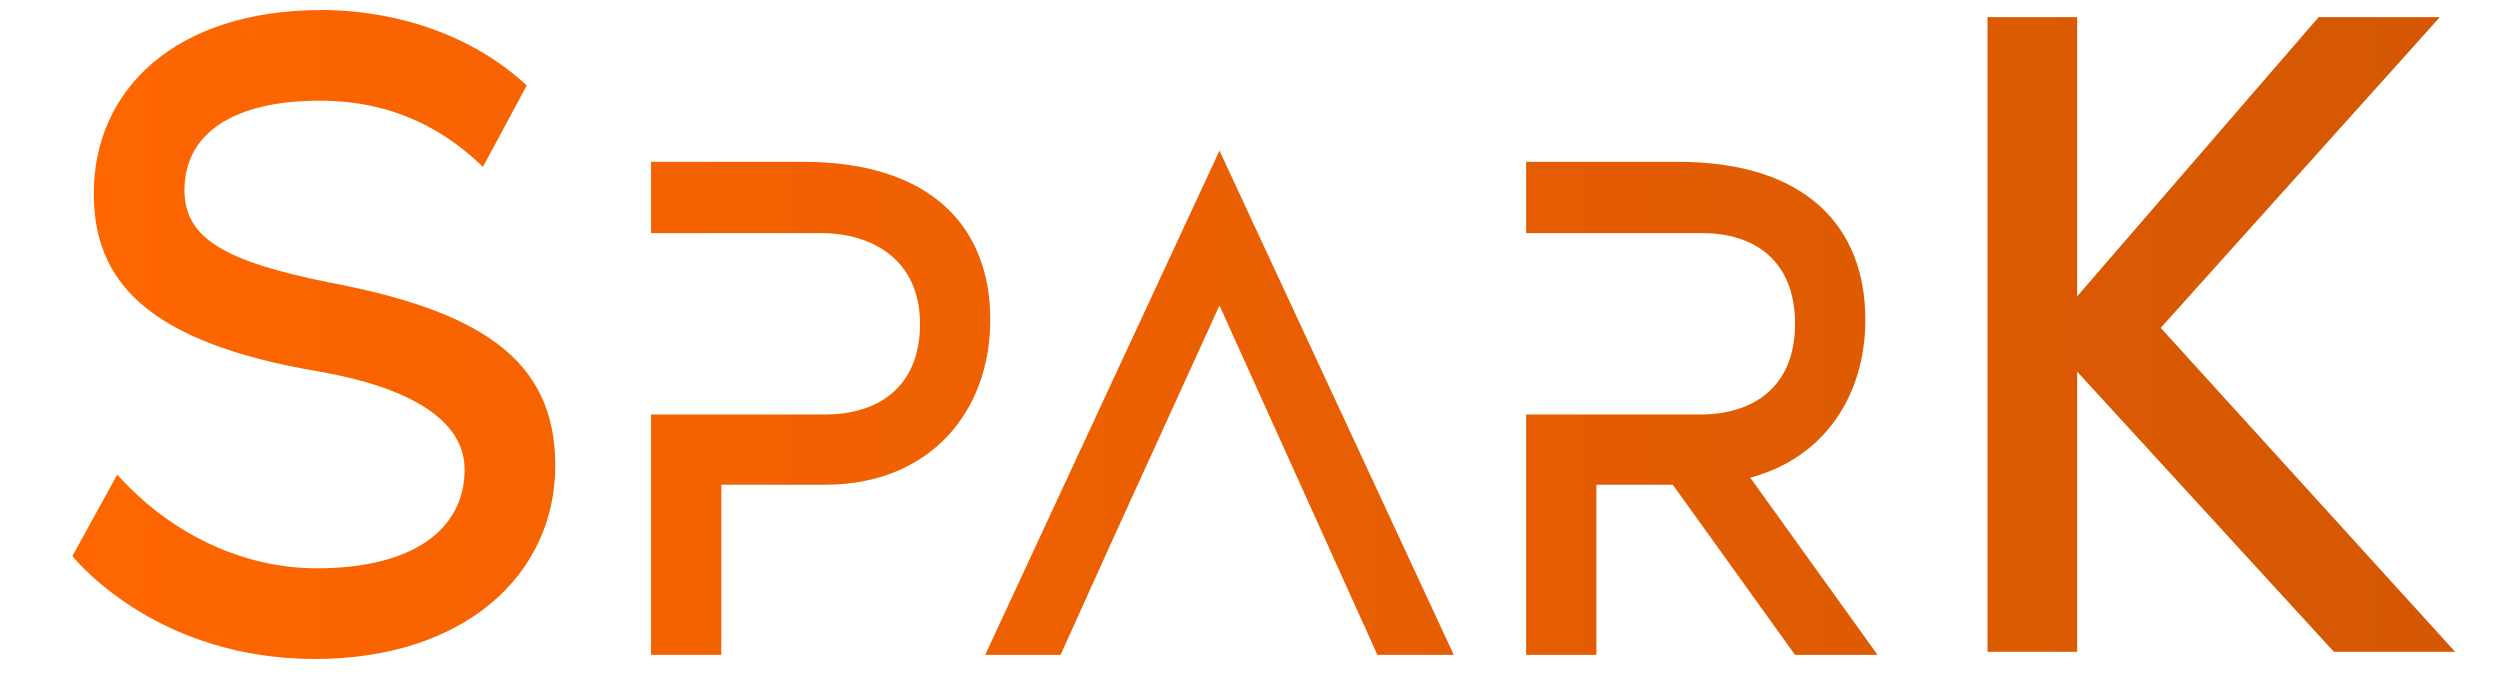
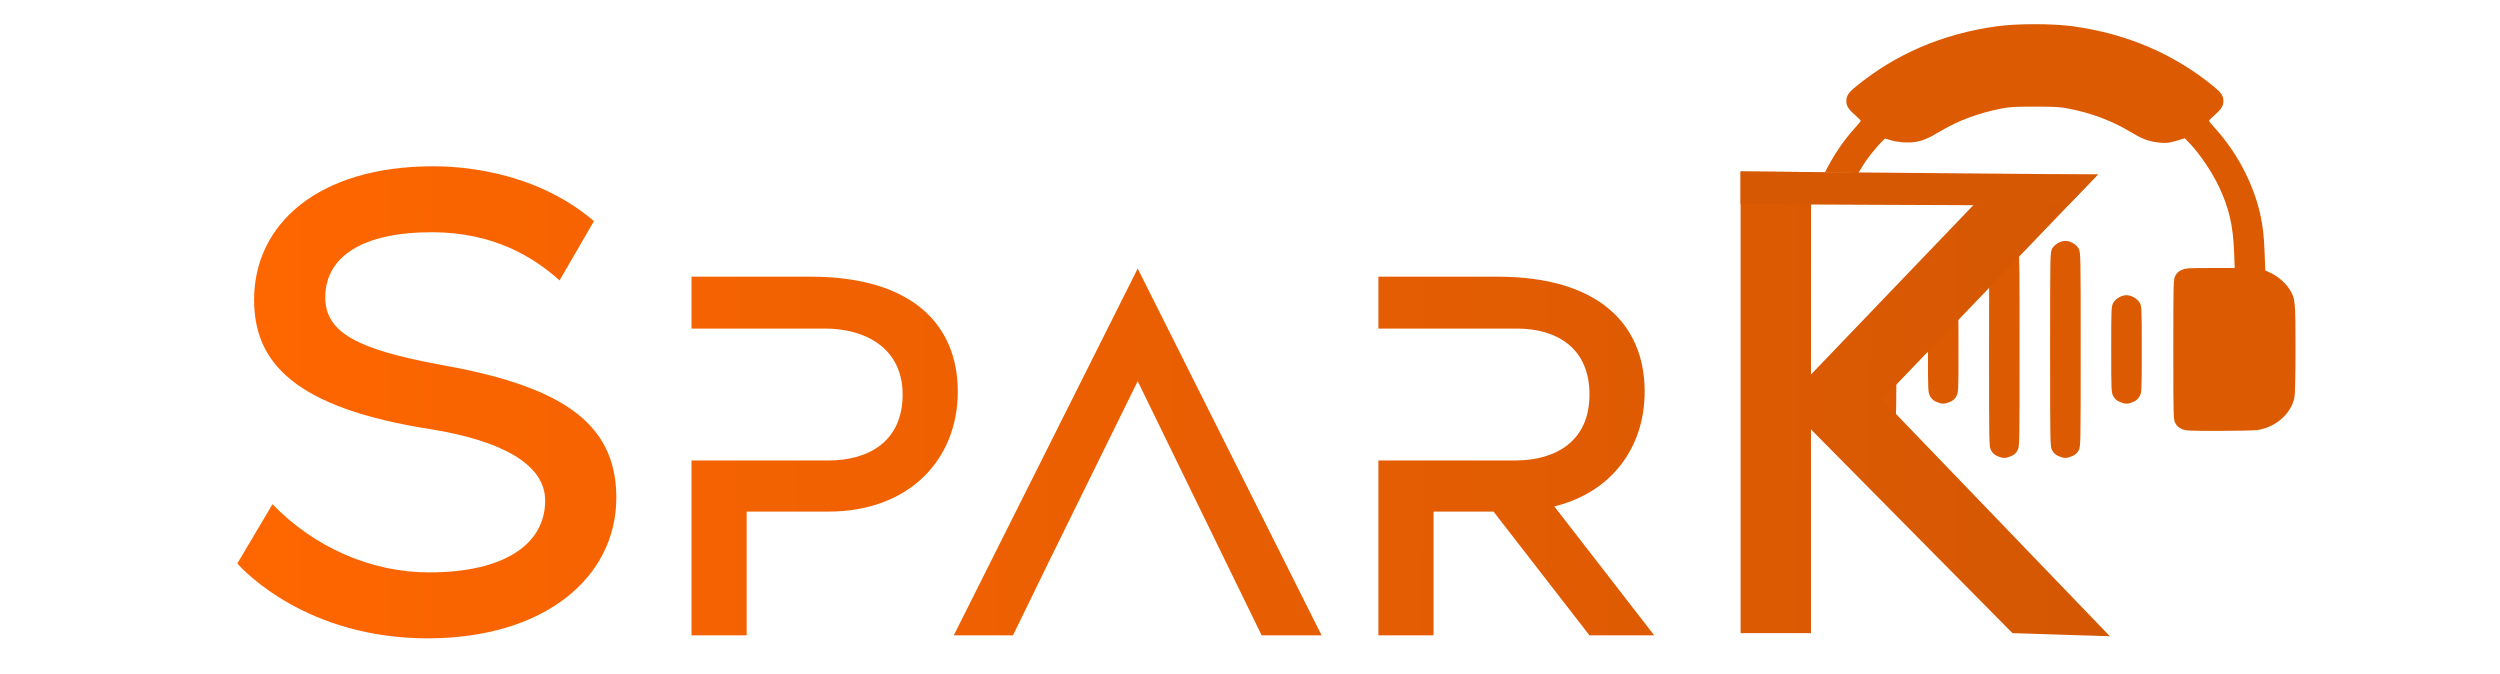
- <svg xmlns="http://www.w3.org/2000/svg" width="614.35" height="165.47" viewBox="0 0 162.55 43.781">
+ <svg xmlns="http://www.w3.org/2000/svg" xmlns:xlink="http://www.w3.org/1999/xlink" width="614.35" height="165.47" viewBox="0 0 162.55 43.781">
  <defs>
    <linearGradient id="a" x1="4.627" x2="159.83" y1="22.192" y2="22.709" gradientUnits="userSpaceOnUse">
      <stop stop-color="#f60" offset="0" />
      <stop stop-color="#d45703" offset="1" />
    </linearGradient>
+     <linearGradient xlink:href="#a" id="c" gradientUnits="userSpaceOnUse" x1="4.627" y1="22.192" x2="159.83" y2="22.709" />
+     <linearGradient xlink:href="#a" id="b" gradientUnits="userSpaceOnUse" x1="4.627" y1="22.192" x2="159.83" y2="22.709" />
  </defs>
-   <g style="font-variant-caps:normal;font-variant-east-asian:normal;font-variant-ligatures:normal;font-variant-numeric:normal;mix-blend-mode:normal" aria-label="SparK" fill="url(#a)">
-     <path d="M21.267 18.337c-6.491-1.325-9.273-2.782-9.273-5.961 0-3.71 3.18-5.83 8.81-5.83 5.166 0 8.478 2.253 10.597 4.306l2.849-5.299C29.15.85 22.658.652 20.936.652 11.33.652 6.099 5.884 6.099 12.575c0 5.564 3.245 9.67 14.705 11.592 5.63.993 9.405 3.047 9.405 6.358 0 3.908-3.378 6.426-9.604 6.426-4.836 0-9.538-2.253-12.983-6.094l-2.915 5.299c.597.728 5.83 6.69 15.765 6.69 9.671 0 15.632-5.432 15.632-12.585 0-6.955-4.967-10.068-14.837-11.923zM52.2 10.521h-9.87v4.637h11.063c3.311 0 6.425 1.722 6.425 5.895s-2.782 5.895-6.16 5.895H42.33V42.58h4.57V31.518h6.757c6.757 0 10.731-4.703 10.731-10.73S60.546 10.52 52.2 10.52zM79.291 9.793 64.056 42.58h4.902l3.113-6.89 7.22-15.83 7.153 15.83 3.114 6.89h4.967zM113.8 31.055c4.77-1.258 7.485-5.299 7.485-10.267 0-6.028-3.842-10.267-12.188-10.267h-9.87v4.637h11.46c3.311 0 6.027 1.722 6.027 5.895s-2.782 5.895-6.16 5.895H99.227V42.58h4.57V31.518h4.968l7.949 11.062h5.365zM140.49 21.318l18.149-20.203h-7.882l-15.698 18.149V1.115h-5.83v41.266h5.83V24.166l16.692 18.215h7.882z" style="font-variant-caps:normal;font-variant-east-asian:normal;font-variant-ligatures:normal;font-variant-numeric:normal" />
+   <path style="fill:#db5a02;fill-opacity:1;stroke-width:.062" d="M132.306 1.572c-.909 0-1.818.046-2.482.138-3.51.486-6.58 1.802-9.162 3.926-.487.4-.614.596-.614.944 0 .31.144.533.603.933.184.16.335.314.335.342 0 .029-.174.242-.386.474-.764.835-1.424 1.845-1.946 2.885l2.177.035c.192-.317.414-.695.642-.999.387-.515 1.028-1.235 1.1-1.235.029 0 .182.043.341.095.418.136 1.09.192 1.548.13.514-.07.935-.244 1.683-.696 1.137-.686 2.486-1.192 3.95-1.48.573-.114.852-.13 2.211-.13 1.36 0 1.639.016 2.211.13 1.464.288 2.813.794 3.95 1.48.778.47 1.17.626 1.774.709.542.075.777.052 1.39-.135l.421-.129.258.263c.672.685 1.497 1.896 1.963 2.88.659 1.393.92 2.52.988 4.25l.04 1.045h-1.577c-1.458 0-1.6.01-1.86.122a.77.77 0 0 0-.418.37c-.135.247-.136.327-.136 4.802 0 4.476.002 4.556.136 4.802a.77.77 0 0 0 .418.371c.267.115.397.122 2.437.122 1.189 0 2.314-.027 2.511-.06 1.189-.2 2.149-1.054 2.374-2.11.04-.188.068-1.478.068-3.18 0-3.116-.012-3.24-.383-3.85-.24-.394-.763-.851-1.215-1.062l-.368-.171-.043-1.152c-.045-1.214-.145-1.984-.372-2.857-.492-1.89-1.527-3.787-2.86-5.245-.213-.232-.386-.445-.386-.474 0-.028.15-.181.335-.342.459-.4.603-.623.603-.933 0-.348-.127-.543-.615-.944-2.582-2.124-5.651-3.44-9.161-3.926-.664-.092-1.573-.138-2.483-.138zm1.987 14.09c-.316 0-.713.229-.857.493-.136.248-.137.31-.137 6.566 0 6.248.002 6.32.136 6.566a.786.786 0 0 0 .414.371c.35.154.527.154.882.001a.77.77 0 0 0 .418-.371c.136-.248.137-.31.137-6.567 0-6.257-.001-6.318-.137-6.566-.144-.264-.54-.493-.856-.493zm-3.048.694-1.91 1.97c-.005.945-.007 2.203-.007 4.395 0 6.248 0 6.32.135 6.566a.786.786 0 0 0 .414.371c.349.154.527.154.882.001a.77.77 0 0 0 .418-.371c.136-.248.136-.31.136-6.567 0-4.945 0-6.01-.068-6.365zm7.02 2.836c-.316 0-.713.228-.857.493-.132.242-.136.343-.136 3.036 0 2.69.004 2.795.135 3.036a.787.787 0 0 0 .414.372c.35.153.527.154.882.001a.77.77 0 0 0 .418-.372c.132-.242.136-.343.136-3.037 0-2.693-.004-2.794-.136-3.036-.144-.265-.54-.493-.856-.493zm-10.94 1.208-1.97 2.031v.29c0 2.69.006 2.795.136 3.036a.787.787 0 0 0 .414.372c.349.153.527.154.882.001a.77.77 0 0 0 .418-.372c.131-.242.136-.343.136-3.037 0-1.255-.002-1.915-.017-2.32zm-4.024 4.15-1.289 1.33 1.249 1.274c.03-.314.038-1.088.04-2.604z" />
+   <g style="font-variant-ligatures:normal;font-variant-caps:normal;font-variant-numeric:normal;font-variant-east-asian:normal;mix-blend-mode:normal;fill:url(#b)" aria-label="SparK" fill="url(#a)" transform="matrix(.78495 0 0 .72743 11.734 10.337)">
+     <path d="M21.267 18.337c-6.491-1.325-9.273-2.782-9.273-5.961 0-3.71 3.18-5.83 8.81-5.83 5.166 0 8.478 2.253 10.597 4.306l2.849-5.299C29.15.85 22.658.652 20.936.652 11.33.652 6.099 5.884 6.099 12.575c0 5.564 3.245 9.67 14.705 11.592 5.63.993 9.405 3.047 9.405 6.358 0 3.908-3.378 6.426-9.604 6.426-4.836 0-9.538-2.253-12.983-6.094l-2.915 5.299c.597.728 5.83 6.69 15.765 6.69 9.671 0 15.632-5.432 15.632-12.585 0-6.955-4.967-10.068-14.837-11.923zM52.2 10.521h-9.87v4.637h11.063c3.311 0 6.425 1.722 6.425 5.895s-2.782 5.895-6.16 5.895H42.33V42.58h4.57V31.518h6.757c6.757 0 10.731-4.703 10.731-10.73S60.546 10.52 52.2 10.52Zm27.091-.728L64.056 42.58h4.902l3.113-6.89 7.22-15.83 7.153 15.83 3.114 6.89h4.967zM113.8 31.055c4.77-1.258 7.485-5.299 7.485-10.267 0-6.028-3.842-10.267-12.188-10.267h-9.87v4.637h11.46c3.311 0 6.027 1.722 6.027 5.895s-2.782 5.895-6.16 5.895H99.227V42.58h4.57V31.518h4.968l7.949 11.062h5.365zm27.148-9.56 17.876-20.103h-7.882L135.06 19.264l.007-18.094-5.837-.055v41.266h5.83V24.166l16.692 18.215 8.067.277z" style="font-variant-ligatures:normal;font-variant-caps:normal;font-variant-numeric:normal;font-variant-east-asian:normal;fill:url(#c)" />
  </g>
+   <path style="fill:#d65803;fill-opacity:1;stroke:none;stroke-width:0;stroke-miterlimit:4;stroke-dasharray:none;stroke-opacity:1" d="m113.173 11.148 23.23.202-1.952 2.019-21.278-.091z" />
</svg>
